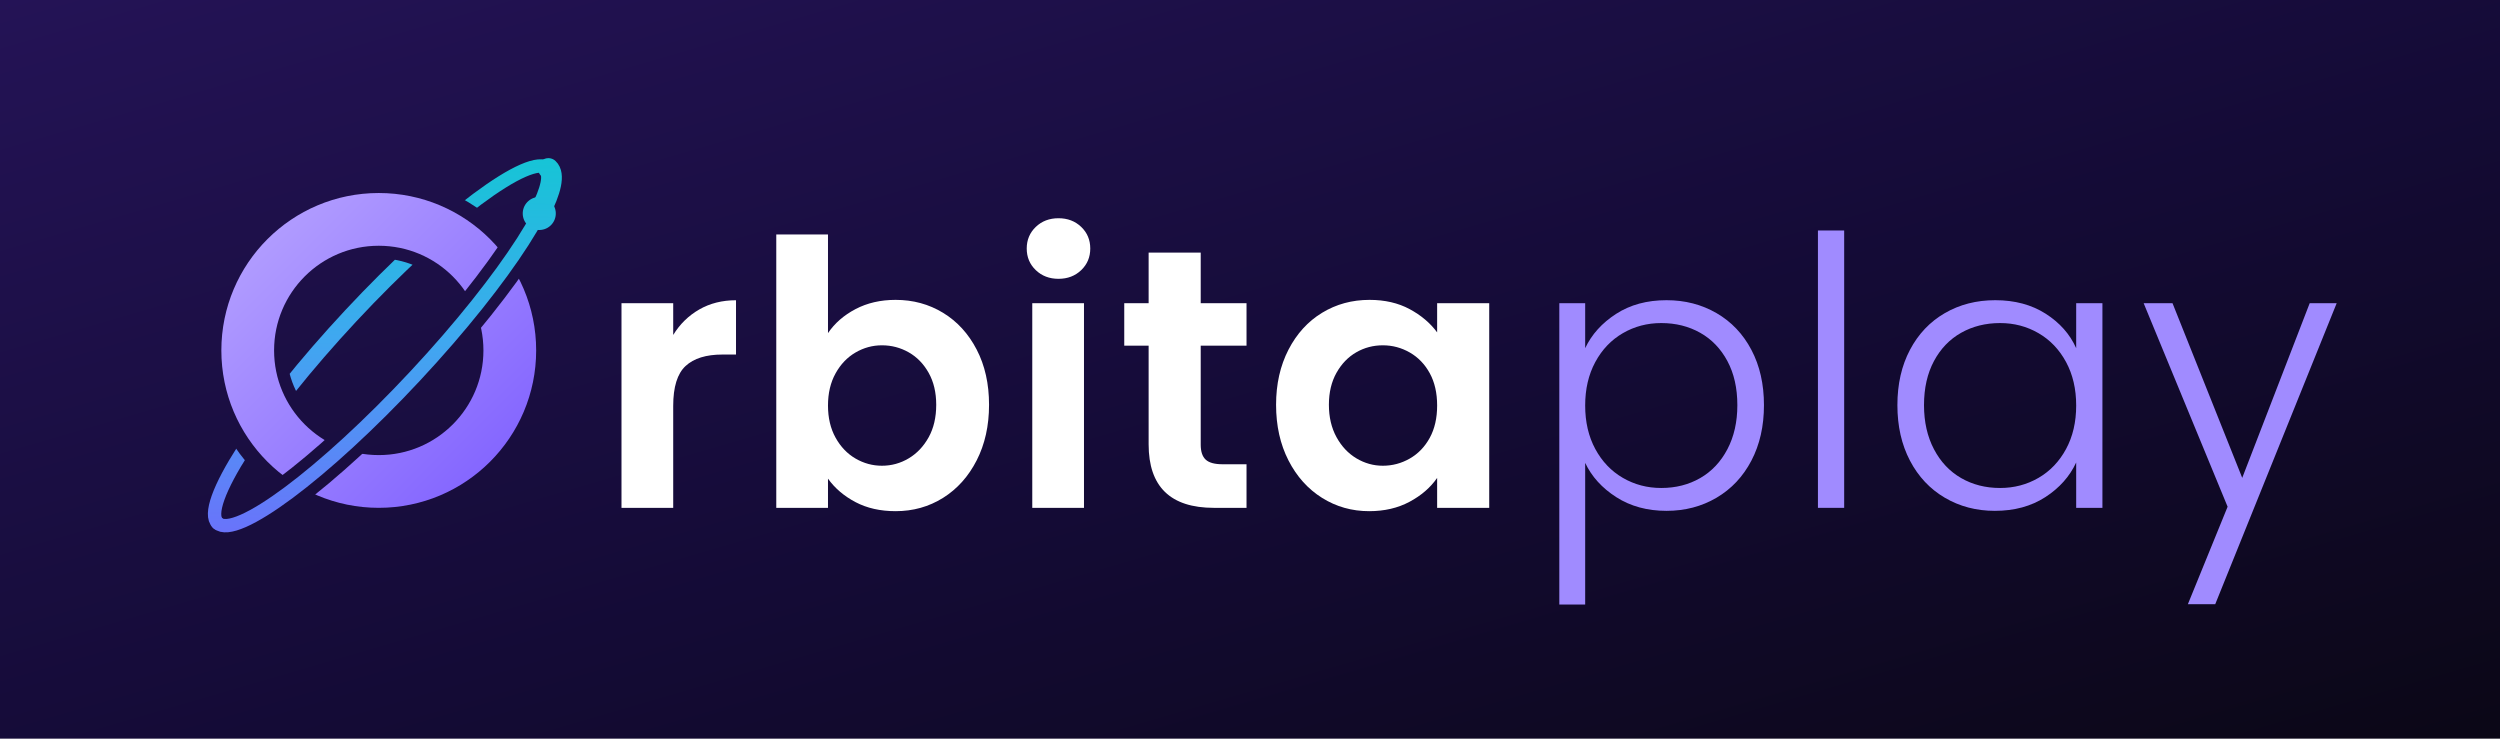
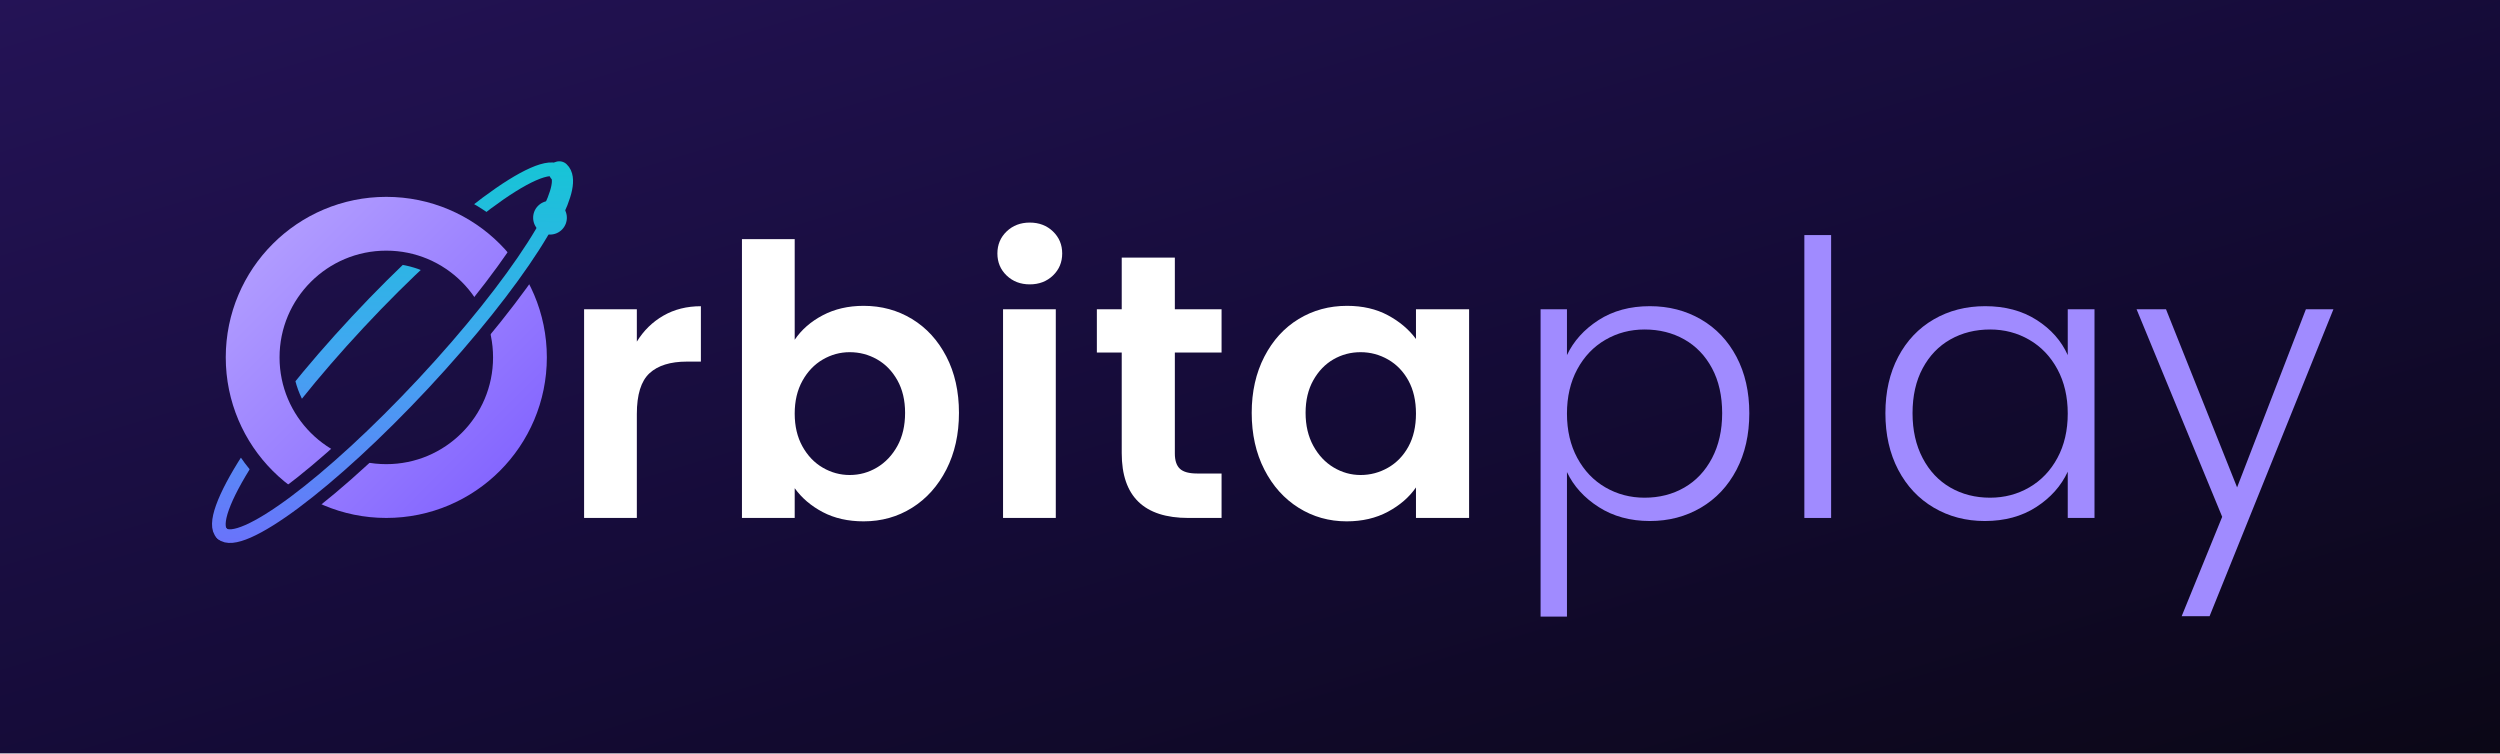
- <svg xmlns="http://www.w3.org/2000/svg" viewBox="-703.0 -613.0 7940.4 2346.0">
+ <svg xmlns="http://www.w3.org/2000/svg" viewBox="-703.0 -613.0 7785.4 2346.0">
  <defs>
    <linearGradient id="golcol" gradientUnits="userSpaceOnUse" x1="0" y1="0" x2="1000" y2="1000">
      <stop offset="0" stop-color="#B9A6FF" />
      <stop offset="1" stop-color="#7C5CFF" />
    </linearGradient>
    <linearGradient id="grlcol" gradientUnits="userSpaceOnUse" x1="-200" y1="1100" x2="1150" y2="-100">
      <stop offset="0" stop-color="#7C5CFF" />
      <stop offset=".5" stop-color="#3FA8F0" />
      <stop offset="1" stop-color="#00D4C8" />
    </linearGradient>
    <linearGradient id="bglcol" x1="0" y1="0" x2="1" y2="1">
      <stop offset="0" stop-color="#241356" />
      <stop offset=".55" stop-color="#140B36" />
      <stop offset="1" stop-color="#0B0716" />
    </linearGradient>
    <mask id="cflcol" maskUnits="userSpaceOnUse" x="-3000" y="-3000" width="12000" height="7000">
      <rect x="-3000" y="-3000" width="12000" height="7000" fill="#fff" />
      <path transform="translate(500.0 500.0) rotate(-47) translate(20.0 0)" d="M-770.0 0 A770.0 140.0 0 0 0 770.0 0" fill="none" stroke="#000" stroke-width="112.5" />
    </mask>
    <mask id="outlcol" maskUnits="userSpaceOnUse" x="-3000" y="-3000" width="12000" height="7000">
      <rect x="-3000" y="-3000" width="12000" height="7000" fill="#fff" />
      <circle cx="500.0" cy="500.0" r="550.0" fill="#000" />
    </mask>
    <clipPath id="holelcol">
      <circle cx="500.0" cy="500.0" r="292.5" />
    </clipPath>
  </defs>
-   <rect x="-703.0" y="-613.0" width="7940.4" height="2346.0" rx="0.0" fill="url(#bglcol)" />
+   <rect x="-703.0" y="-613.0" width="7785.4" height="2346.0" rx="0.0" fill="url(#bglcol)" />
  <circle cx="500.0" cy="500.0" r="416.2" fill="none" stroke="url(#golcol)" stroke-width="167.5" mask="url(#cflcol)" />
  <g mask="url(#outlcol)">
    <path transform="translate(500.0 500.0) rotate(-47) translate(20.0 0)" d="M-770.0 0 A770.0 140.0 0 0 1 770.0 0" fill="none" stroke="url(#grlcol)" stroke-width="42.5" stroke-linecap="round" />
  </g>
  <g clip-path="url(#holelcol)">
    <path transform="translate(500.0 500.0) rotate(-47) translate(20.0 0)" d="M-770.0 0 A770.0 140.0 0 0 1 770.0 0" fill="none" stroke="url(#grlcol)" stroke-width="50.0" />
  </g>
  <g transform="translate(500.0 500.0) rotate(-47) translate(20.0 0)">
    <path d="M-770.0 0 A770.0 140.0 0 0 0 770.0 0" fill="none" stroke="url(#grlcol)" stroke-width="42.5" stroke-linecap="round" />
    <path d="M645.8 76.2 A770.0 140.0 0 0 0 770.0 0" fill="none" stroke="url(#grlcol)" stroke-width="65.9" stroke-linecap="round" />
    <circle cx="645.8" cy="76.2" r="52.5" fill="url(#grlcol)" />
  </g>
  <g fill="#FFFFFF" color="#FFFFFF">
-     <path d="M1634.675 340.614V513.087H1591.264Q1513.827 513.087 1474.522 549.458Q1435.217 585.83 1435.217 676.173V1000.0H1270.957V350.0H1435.217V450.903Q1466.895 399.278 1517.933 369.946Q1568.971 340.614 1634.675 340.614Z" />
+     <path d="M1479.675 340.614V513.087H1436.264Q1358.827 513.087 1319.522 549.458Q1280.217 585.83 1280.217 676.173V1000.0H1115.957V350.0H1280.217V450.903Q1311.895 399.278 1362.933 369.946Q1413.971 340.614 1479.675 340.614Z" />
  </g>
  <g fill="#FFFFFF" color="#FFFFFF">
-     <path d="M2141.534 339.44Q2224.838 339.44 2292.301 380.505Q2359.765 421.57 2399.07 497.247Q2438.375 572.924 2438.375 672.653Q2438.375 772.383 2399.07 849.233Q2359.765 926.083 2292.301 968.321Q2224.838 1010.56 2141.534 1010.56Q2068.791 1010.56 2014.233 981.814Q1959.675 953.069 1926.823 907.31V1000.0H1762.563V131.769H1926.823V445.036Q1958.502 398.105 2014.233 368.773Q2069.964 339.44 2141.534 339.44ZM2098.123 483.755Q2053.538 483.755 2014.233 506.634Q1974.928 529.513 1950.875 572.924Q1926.823 616.336 1926.823 675.0Q1926.823 733.664 1950.875 777.076Q1974.928 820.487 2014.233 843.366Q2053.538 866.245 2098.123 866.245Q2143.881 866.245 2183.186 842.78Q2222.491 819.314 2246.543 775.903Q2270.596 732.491 2270.596 672.653Q2270.596 613.989 2246.543 571.164Q2222.491 528.339 2183.186 506.047Q2143.881 483.755 2098.123 483.755Z" />
+     <path d="M1986.534 339.44Q2069.838 339.44 2137.301 380.505Q2204.765 421.57 2244.07 497.247Q2283.375 572.924 2283.375 672.653Q2283.375 772.383 2244.07 849.233Q2204.765 926.083 2137.301 968.321Q2069.838 1010.56 1986.534 1010.56Q1913.791 1010.56 1859.233 981.814Q1804.675 953.069 1771.823 907.31V1000.0H1607.563V131.769H1771.823V445.036Q1803.502 398.105 1859.233 368.773Q1914.964 339.44 1986.534 339.44ZM1943.123 483.755Q1898.538 483.755 1859.233 506.634Q1819.928 529.513 1795.875 572.924Q1771.823 616.336 1771.823 675.0Q1771.823 733.664 1795.875 777.076Q1819.928 820.487 1859.233 843.366Q1898.538 866.245 1943.123 866.245Q1988.881 866.245 2028.186 842.78Q2067.491 819.314 2091.543 775.903Q2115.596 732.491 2115.596 672.653Q2115.596 613.989 2091.543 571.164Q2067.491 528.339 2028.186 506.047Q1988.881 483.755 1943.123 483.755Z" />
  </g>
  <g fill="#FFFFFF" color="#FFFFFF">
-     <path d="M2558.051 176.354Q2558.051 135.289 2586.796 107.717Q2615.542 80.144 2658.953 80.144Q2702.365 80.144 2731.11 107.717Q2759.856 135.289 2759.856 176.354Q2759.856 217.419 2731.11 244.991Q2702.365 272.563 2658.953 272.563Q2615.542 272.563 2586.796 244.991Q2558.051 217.419 2558.051 176.354ZM2739.91 350.0V1000.0H2575.65V350.0Z" />
+     <path d="M2403.051 176.354Q2403.051 135.289 2431.796 107.717Q2460.542 80.144 2503.953 80.144Q2547.365 80.144 2576.11 107.717Q2604.856 135.289 2604.856 176.354Q2604.856 217.419 2576.11 244.991Q2547.365 272.563 2503.953 272.563Q2460.542 272.563 2431.796 244.991Q2403.051 217.419 2403.051 176.354ZM2584.91 350.0V1000.0H2420.65V350.0Z" />
  </g>
  <g fill="#FFFFFF" color="#FFFFFF">
-     <path d="M3110.668 484.928V799.368Q3110.668 832.22 3126.507 846.886Q3142.347 861.552 3179.892 861.552H3256.155V1000.0H3152.906Q2945.235 1000.0 2945.235 798.195V484.928H2867.798V350.0H2945.235V189.26H3110.668V350.0H3256.155V484.928Z" />
+     <path d="M2955.668 484.928V799.368Q2955.668 832.22 2971.507 846.886Q2987.347 861.552 3024.892 861.552H3101.155V1000.0H2997.906Q2790.235 1000.0 2790.235 798.195V484.928H2712.798V350.0H2790.235V189.26H2955.668V350.0H3101.155V484.928Z" />
  </g>
  <g fill="#FFFFFF" color="#FFFFFF">
-     <path d="M3646.859 339.44Q3719.603 339.44 3774.161 368.773Q3828.718 398.105 3861.57 442.69V350.0H4027.004V1000.0H3861.57V904.964Q3829.892 950.722 3774.161 980.641Q3718.43 1010.56 3645.686 1010.56Q3563.556 1010.56 3496.092 968.321Q3428.628 926.083 3389.323 849.233Q3350.018 772.383 3350.018 672.653Q3350.018 574.097 3389.323 497.834Q3428.628 421.57 3496.092 380.505Q3563.556 339.44 3646.859 339.44ZM3689.097 483.755Q3643.339 483.755 3604.621 506.047Q3565.903 528.339 3541.85 571.164Q3517.798 613.989 3517.798 672.653Q3517.798 731.318 3541.85 775.316Q3565.903 819.314 3605.208 842.78Q3644.513 866.245 3689.097 866.245Q3734.856 866.245 3774.747 843.366Q3814.639 820.487 3838.105 777.662Q3861.57 734.838 3861.57 675.0Q3861.57 615.162 3838.105 572.338Q3814.639 529.513 3774.747 506.634Q3734.856 483.755 3689.097 483.755Z" />
+     <path d="M3491.859 339.44Q3564.603 339.44 3619.161 368.773Q3673.718 398.105 3706.57 442.69V350.0H3872.004V1000.0H3706.57V904.964Q3674.892 950.722 3619.161 980.641Q3563.43 1010.56 3490.686 1010.56Q3408.556 1010.56 3341.092 968.321Q3273.628 926.083 3234.323 849.233Q3195.018 772.383 3195.018 672.653Q3195.018 574.097 3234.323 497.834Q3273.628 421.57 3341.092 380.505Q3408.556 339.44 3491.859 339.44ZM3534.097 483.755Q3488.339 483.755 3449.621 506.047Q3410.903 528.339 3386.85 571.164Q3362.798 613.989 3362.798 672.653Q3362.798 731.318 3386.85 775.316Q3410.903 819.314 3450.208 842.78Q3489.513 866.245 3534.097 866.245Q3579.856 866.245 3619.747 843.366Q3659.639 820.487 3683.105 777.662Q3706.57 734.838 3706.57 675.0Q3706.57 615.162 3683.105 572.338Q3659.639 529.513 3619.747 506.634Q3579.856 483.755 3534.097 483.755Z" />
  </g>
  <g fill="#A08BFF" color="#A08BFF">
-     <path d="M4590.101 340.476Q4678.196 340.476 4749.029 381.548Q4819.862 422.619 4859.743 498.214Q4899.624 573.81 4899.624 673.81Q4899.624 773.81 4859.743 850.0Q4819.862 926.19 4749.029 967.857Q4678.196 1009.524 4590.101 1009.524Q4498.434 1009.524 4430.577 966.071Q4362.72 922.619 4331.767 857.143V1307.143H4249.624V350.0H4331.767V492.857Q4362.72 427.381 4429.982 383.929Q4497.243 340.476 4590.101 340.476ZM4573.434 413.095Q4506.767 413.095 4451.41 445.238Q4396.053 477.381 4363.91 536.905Q4331.767 596.429 4331.767 675.0Q4331.767 753.571 4363.91 813.095Q4396.053 872.619 4451.41 904.762Q4506.767 936.905 4573.434 936.905Q4642.482 936.905 4697.243 905.357Q4752.005 873.81 4783.553 813.69Q4815.101 753.571 4815.101 673.81Q4815.101 592.857 4783.553 533.929Q4752.005 475.0 4697.243 444.048Q4642.482 413.095 4573.434 413.095Z" />
+     <path d="M4435.101 340.476Q4523.196 340.476 4594.029 381.548Q4664.862 422.619 4704.743 498.214Q4744.624 573.81 4744.624 673.81Q4744.624 773.81 4704.743 850.0Q4664.862 926.19 4594.029 967.857Q4523.196 1009.524 4435.101 1009.524Q4343.434 1009.524 4275.577 966.071Q4207.72 922.619 4176.767 857.143V1307.143H4094.624V350.0H4176.767V492.857Q4207.72 427.381 4274.982 383.929Q4342.243 340.476 4435.101 340.476ZM4418.434 413.095Q4351.767 413.095 4296.41 445.238Q4241.053 477.381 4208.91 536.905Q4176.767 596.429 4176.767 675.0Q4176.767 753.571 4208.91 813.095Q4241.053 872.619 4296.41 904.762Q4351.767 936.905 4418.434 936.905Q4487.482 936.905 4542.243 905.357Q4597.005 873.81 4628.553 813.69Q4660.101 753.571 4660.101 673.81Q4660.101 592.857 4628.553 533.929Q4597.005 475.0 4542.243 444.048Q4487.482 413.095 4418.434 413.095Z" />
  </g>
  <g fill="#A08BFF" color="#A08BFF">
-     <path d="M5154.386 119.048V1000.0H5071.053V119.048Z" />
+     <path d="M4999.386 119.048V1000.0H4916.053V119.048Z" />
  </g>
  <g fill="#A08BFF" color="#A08BFF">
-     <path d="M5634.148 340.476Q5727.005 340.476 5794.267 383.333Q5861.529 426.19 5891.291 492.857V350.0H5974.624V1000.0H5891.291V855.952Q5860.339 922.619 5793.077 966.071Q5725.815 1009.524 5632.958 1009.524Q5544.862 1009.524 5474.029 967.857Q5403.196 926.19 5363.315 850.0Q5323.434 773.81 5323.434 673.81Q5323.434 573.81 5363.315 498.214Q5403.196 422.619 5474.029 381.548Q5544.862 340.476 5634.148 340.476ZM5649.624 413.095Q5580.577 413.095 5525.815 444.048Q5471.053 475.0 5439.505 533.929Q5407.958 592.857 5407.958 673.81Q5407.958 753.571 5439.505 813.69Q5471.053 873.81 5525.815 905.357Q5580.577 936.905 5649.624 936.905Q5716.291 936.905 5771.648 904.762Q5827.005 872.619 5859.148 813.095Q5891.291 753.571 5891.291 675.0Q5891.291 596.429 5859.148 536.905Q5827.005 477.381 5771.648 445.238Q5716.291 413.095 5649.624 413.095Z" />
+     <path d="M5479.148 340.476Q5572.005 340.476 5639.267 383.333Q5706.529 426.19 5736.291 492.857V350.0H5819.624V1000.0H5736.291V855.952Q5705.339 922.619 5638.077 966.071Q5570.815 1009.524 5477.958 1009.524Q5389.862 1009.524 5319.029 967.857Q5248.196 926.19 5208.315 850.0Q5168.434 773.81 5168.434 673.81Q5168.434 573.81 5208.315 498.214Q5248.196 422.619 5319.029 381.548Q5389.862 340.476 5479.148 340.476ZM5494.624 413.095Q5425.577 413.095 5370.815 444.048Q5316.053 475.0 5284.505 533.929Q5252.958 592.857 5252.958 673.81Q5252.958 753.571 5284.505 813.69Q5316.053 873.81 5370.815 905.357Q5425.577 936.905 5494.624 936.905Q5561.291 936.905 5616.648 904.762Q5672.005 872.619 5704.148 813.095Q5736.291 753.571 5736.291 675.0Q5736.291 596.429 5704.148 536.905Q5672.005 477.381 5616.648 445.238Q5561.291 413.095 5494.624 413.095Z" />
  </g>
  <g fill="#A08BFF" color="#A08BFF">
-     <path d="M6718.672 350.0 6332.958 1305.952H6246.053L6372.243 996.429L6105.577 350.0H6197.243L6418.672 904.762L6632.958 350.0Z" />
+     <path d="M6563.672 350.0 6177.958 1305.952H6091.053L6217.243 996.429L5950.577 350.0H6042.243L6263.672 904.762L6477.958 350.0Z" />
  </g>
</svg>
